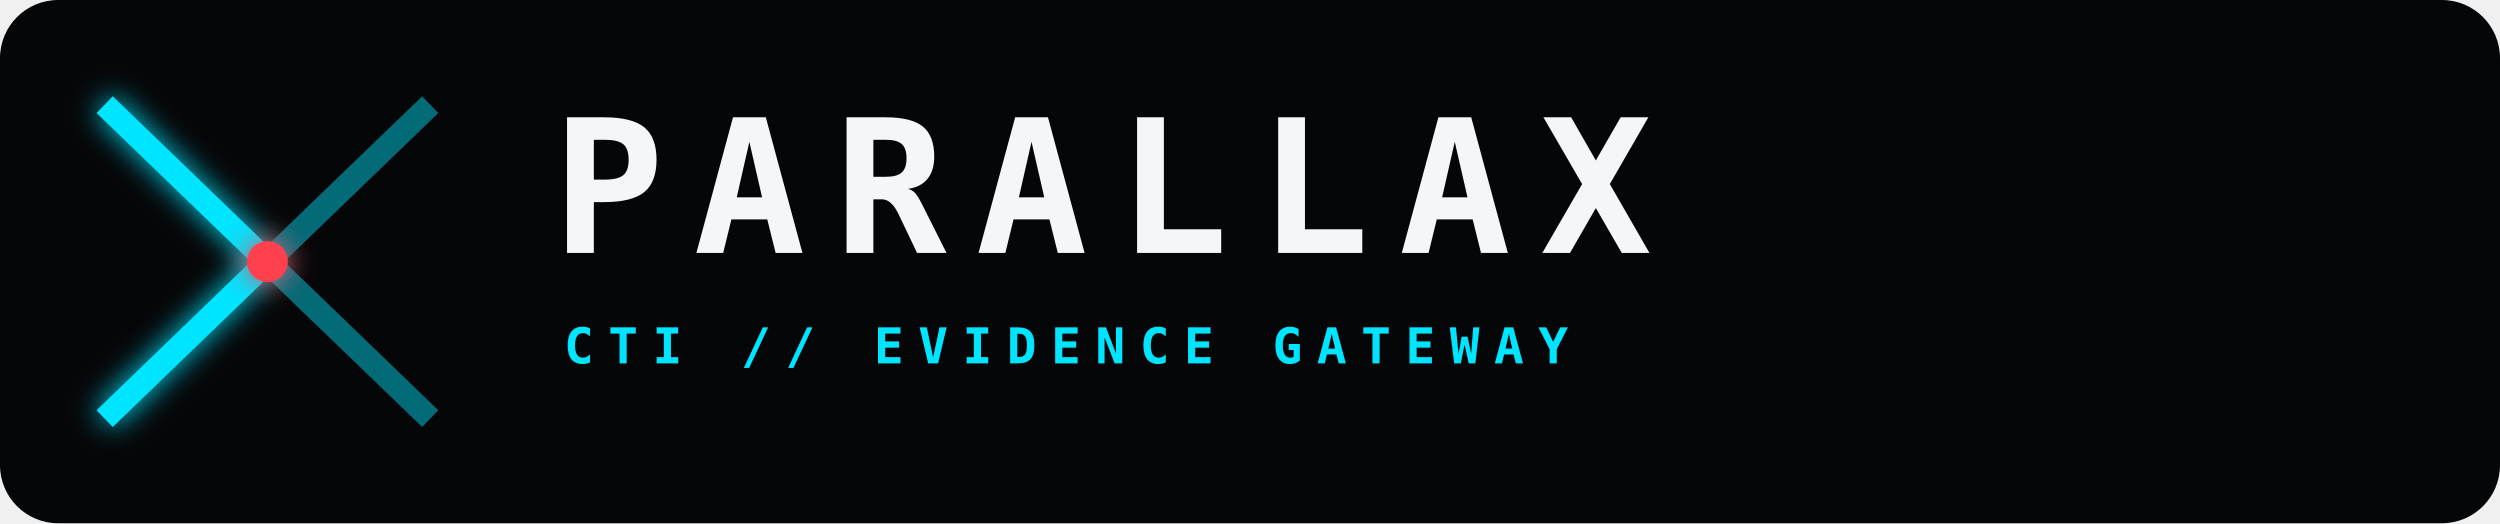
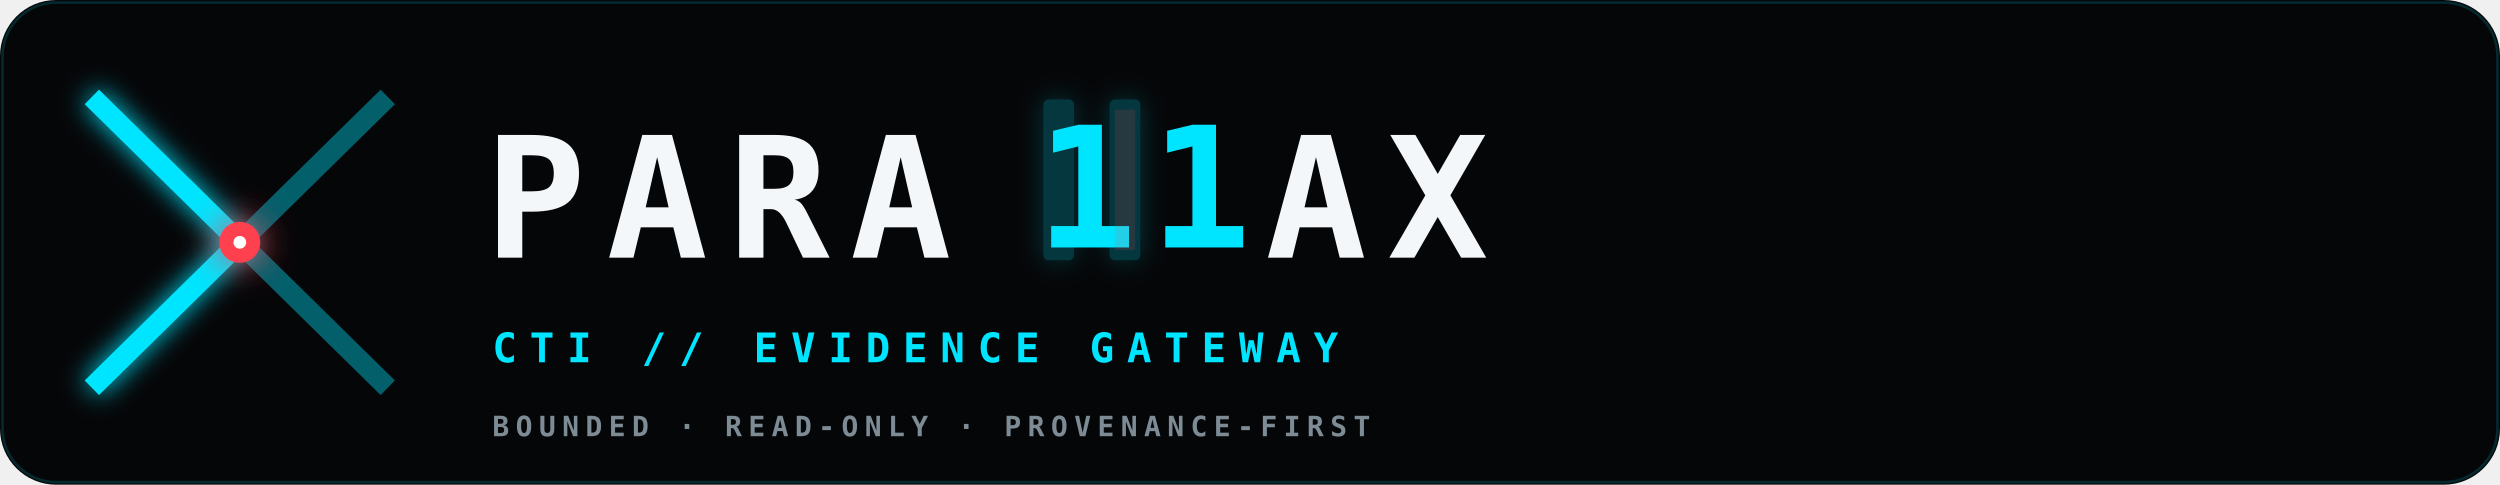
- <svg xmlns="http://www.w3.org/2000/svg" viewBox="0 0 860 180" role="img" aria-labelledby="title desc">
+ <svg xmlns="http://www.w3.org/2000/svg" viewBox="0 0 980 190" role="img" aria-labelledby="title desc">
  <defs>
-     <filter id="g" x="-80%" y="-80%" width="260%" height="260%">
+     <filter id="cyanGlow" x="-80%" y="-80%" width="260%" height="260%">
      <feGaussianBlur stdDeviation="5" result="b" />
      <feMerge>
        <feMergeNode in="b" />
        <feMergeNode in="SourceGraphic" />
      </feMerge>
    </filter>
+     <filter id="redGlow" x="-100%" y="-100%" width="300%" height="300%">
+       <feGaussianBlur stdDeviation="7" result="b" />
+       <feMerge>
+         <feMergeNode in="b" />
+         <feMergeNode in="SourceGraphic" />
+       </feMerge>
+     </filter>
  </defs>
-   <rect width="860" height="180" rx="20" fill="#050608" />
-   <g transform="translate(28 18)">
-     <path d="M8 18 L64 72 L8 126" fill="none" stroke="#00E5FF" stroke-width="8" filter="url(#g)" />
-     <path d="M120 18 L64 72 L120 126" fill="none" stroke="#00E5FF" stroke-width="8" opacity=".45" />
-     <circle cx="64" cy="72" r="7" fill="#FF4050" filter="url(#g)" />
+   <rect width="980" height="190" rx="22" fill="#050608" />
+   <rect x="1" y="1" width="978" height="188" rx="21" fill="none" stroke="#00E5FF" stroke-opacity=".16" />
+   <g transform="translate(28 20)">
+     <path d="M8 18 L66 75 L8 132" fill="none" stroke="#00E5FF" stroke-width="8" filter="url(#cyanGlow)" />
+     <path d="M124 18 L66 75 L124 132" fill="none" stroke="#00E5FF" stroke-width="8" opacity=".40" />
+     <circle cx="66" cy="75" r="8" fill="#FF4050" filter="url(#redGlow)" />
+     <circle cx="66" cy="75" r="2.5" fill="#FFFFFF" />
  </g>
-   <text x="190" y="87" fill="#F3F7FA" font-size="64" font-weight="800" letter-spacing="10" font-family="ui-monospace,SFMono-Regular,Menlo,Consolas,monospace">PARALLAX</text>
-   <text x="194" y="125" fill="#00E5FF" font-size="17" font-weight="700" letter-spacing="5" font-family="ui-monospace,SFMono-Regular,Menlo,Consolas,monospace">CTI // EVIDENCE GATEWAY</text>
+   <g transform="translate(190 34)" font-family="ui-monospace,SFMono-Regular,Menlo,Consolas,monospace">
+     <text x="0" y="67" fill="#F3F7FA" font-size="66" font-weight="900" letter-spacing="8">PARA</text>
+     <g transform="translate(216 5)">
+       <rect x="3" y="0" width="12" height="63" rx="2" fill="#00E5FF" opacity=".22" filter="url(#cyanGlow)" />
+       <rect x="29" y="0" width="12" height="63" rx="2" fill="#00E5FF" opacity=".22" filter="url(#cyanGlow)" />
+       <text x="0" y="58" fill="#00E5FF" font-size="66" font-weight="900" letter-spacing="5">11</text>
+       <rect x="31" y="4" width="8" height="55" fill="#FF4050" opacity=".14" />
+     </g>
+     <text x="306" y="67" fill="#F3F7FA" font-size="66" font-weight="900" letter-spacing="8">AX</text>
+     <text x="3" y="108" fill="#00E5FF" font-size="16" font-weight="800" letter-spacing="5">CTI // EVIDENCE GATEWAY</text>
+     <text x="3" y="137" fill="#7D8B95" font-size="11" font-weight="700" letter-spacing="2.5">BOUNDED · READ-ONLY · PROVENANCE-FIRST</text>
+   </g>
</svg>
